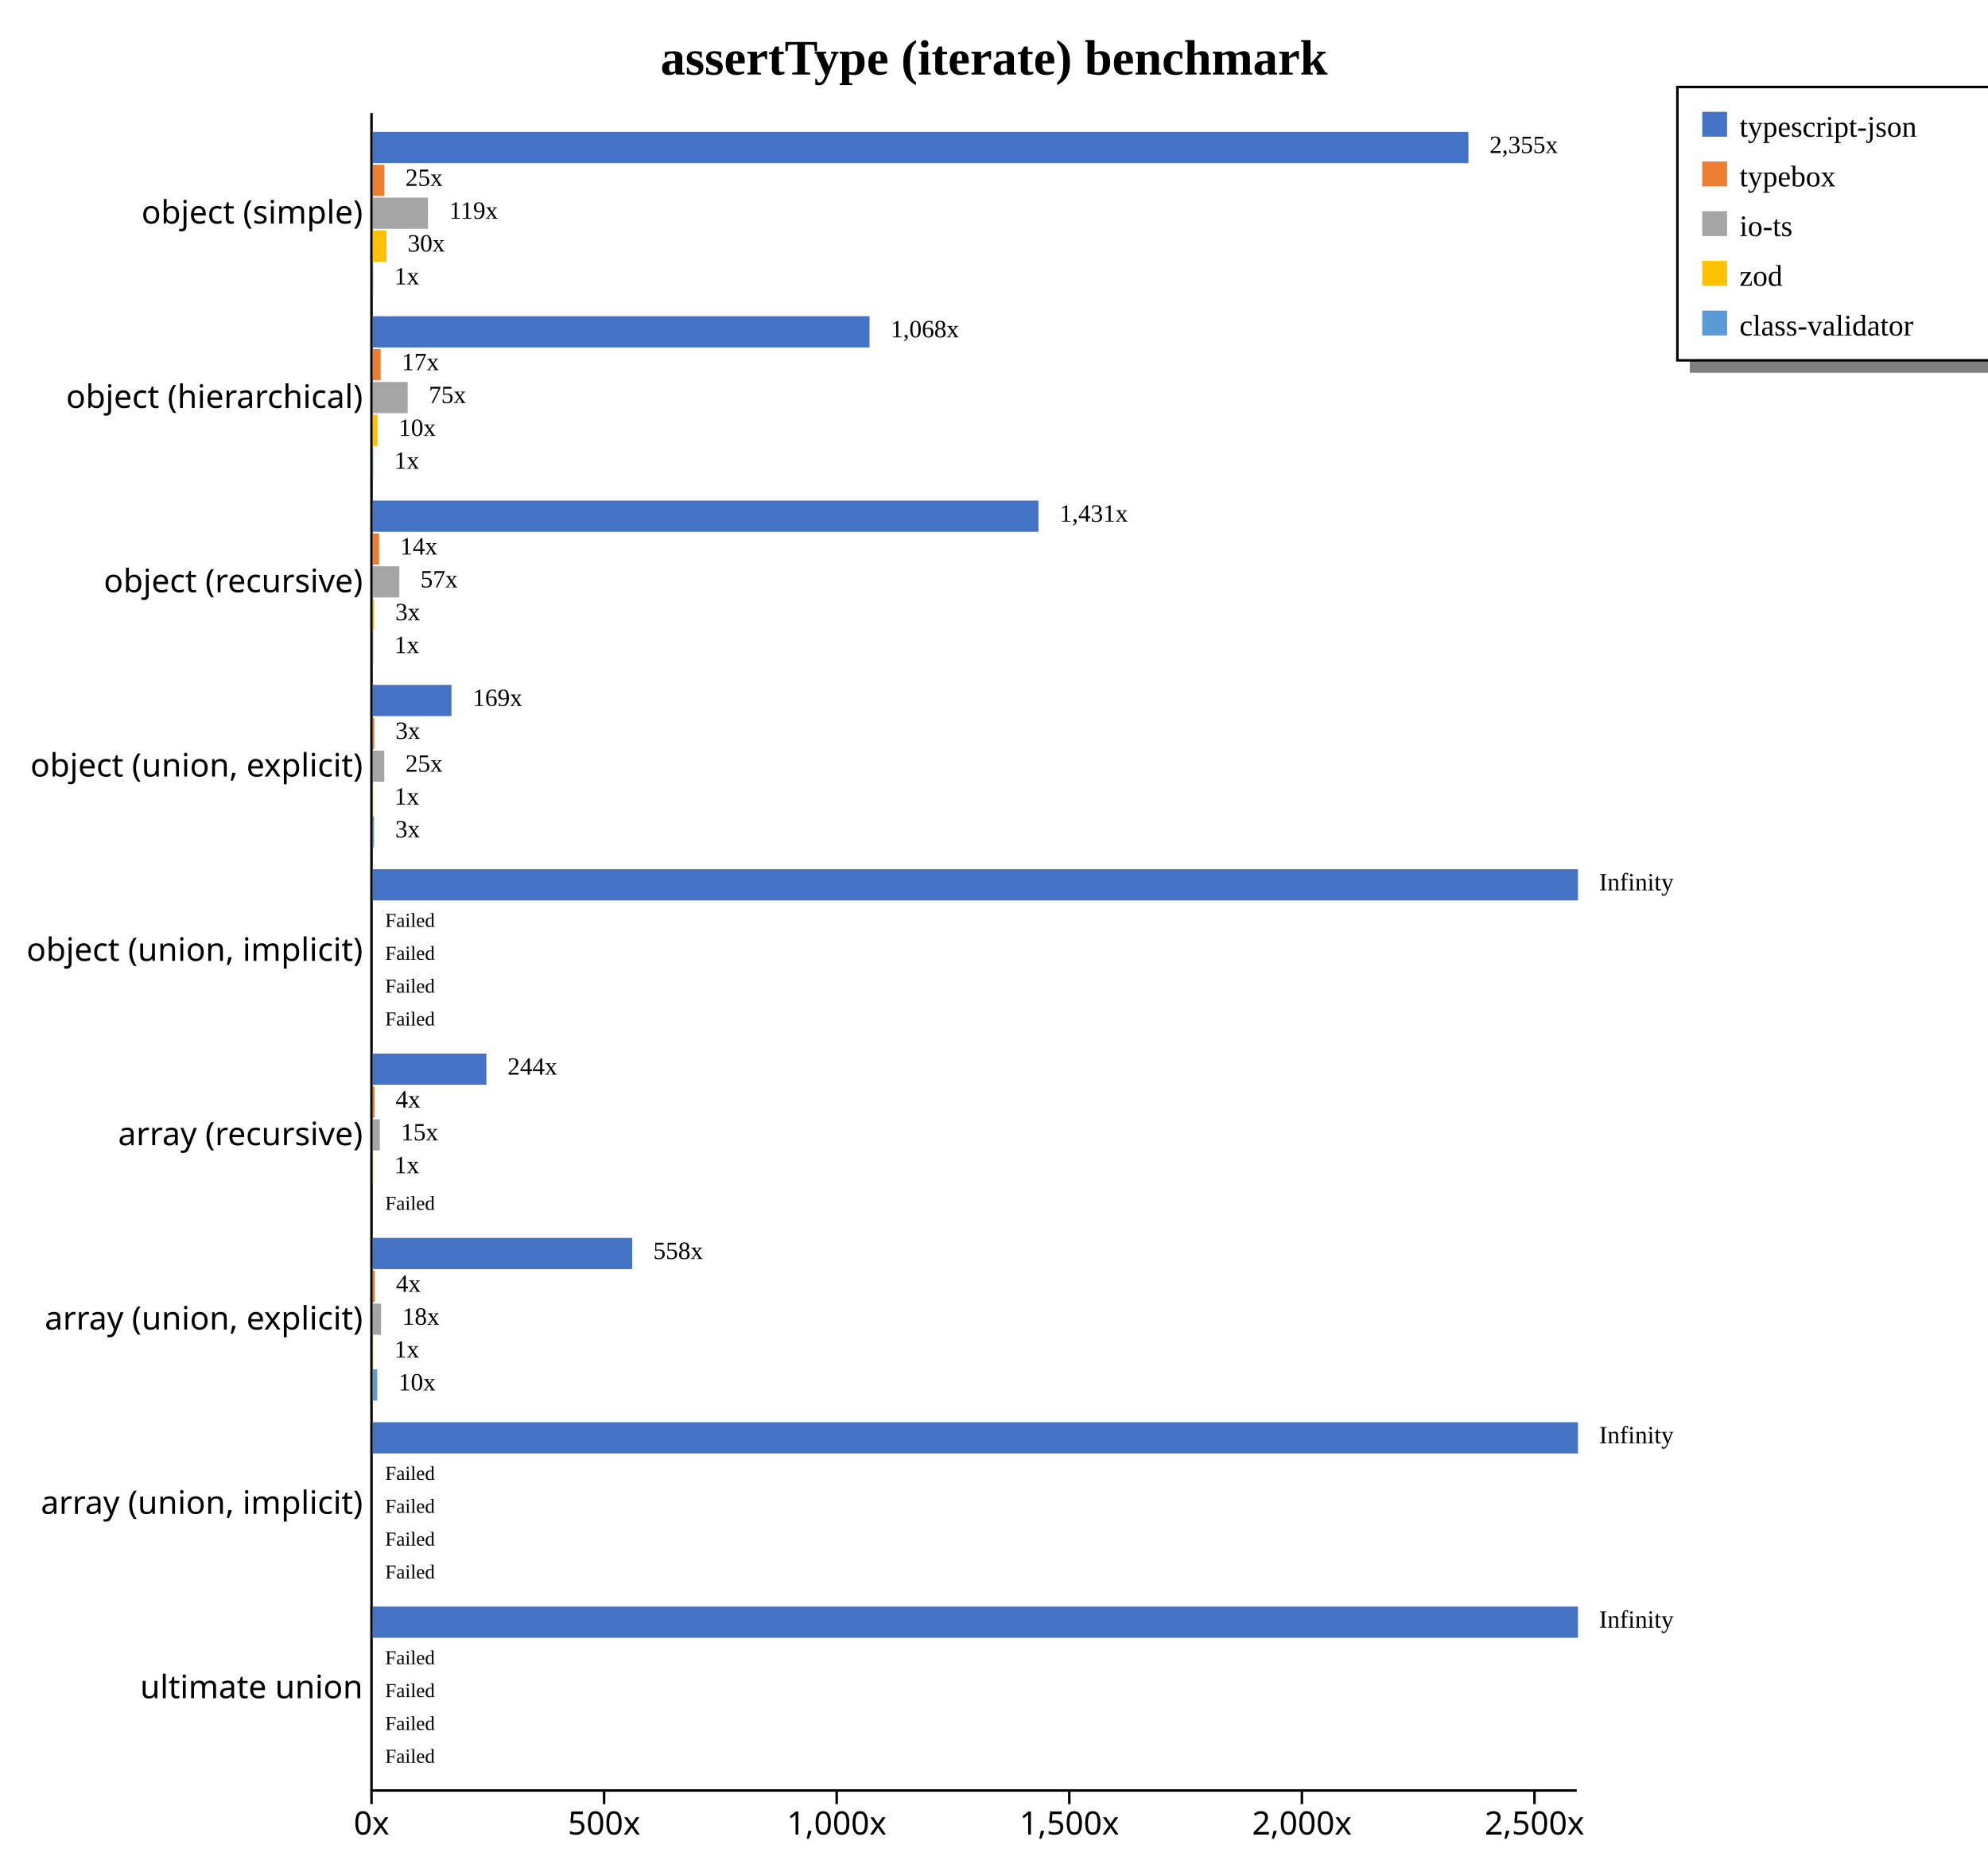
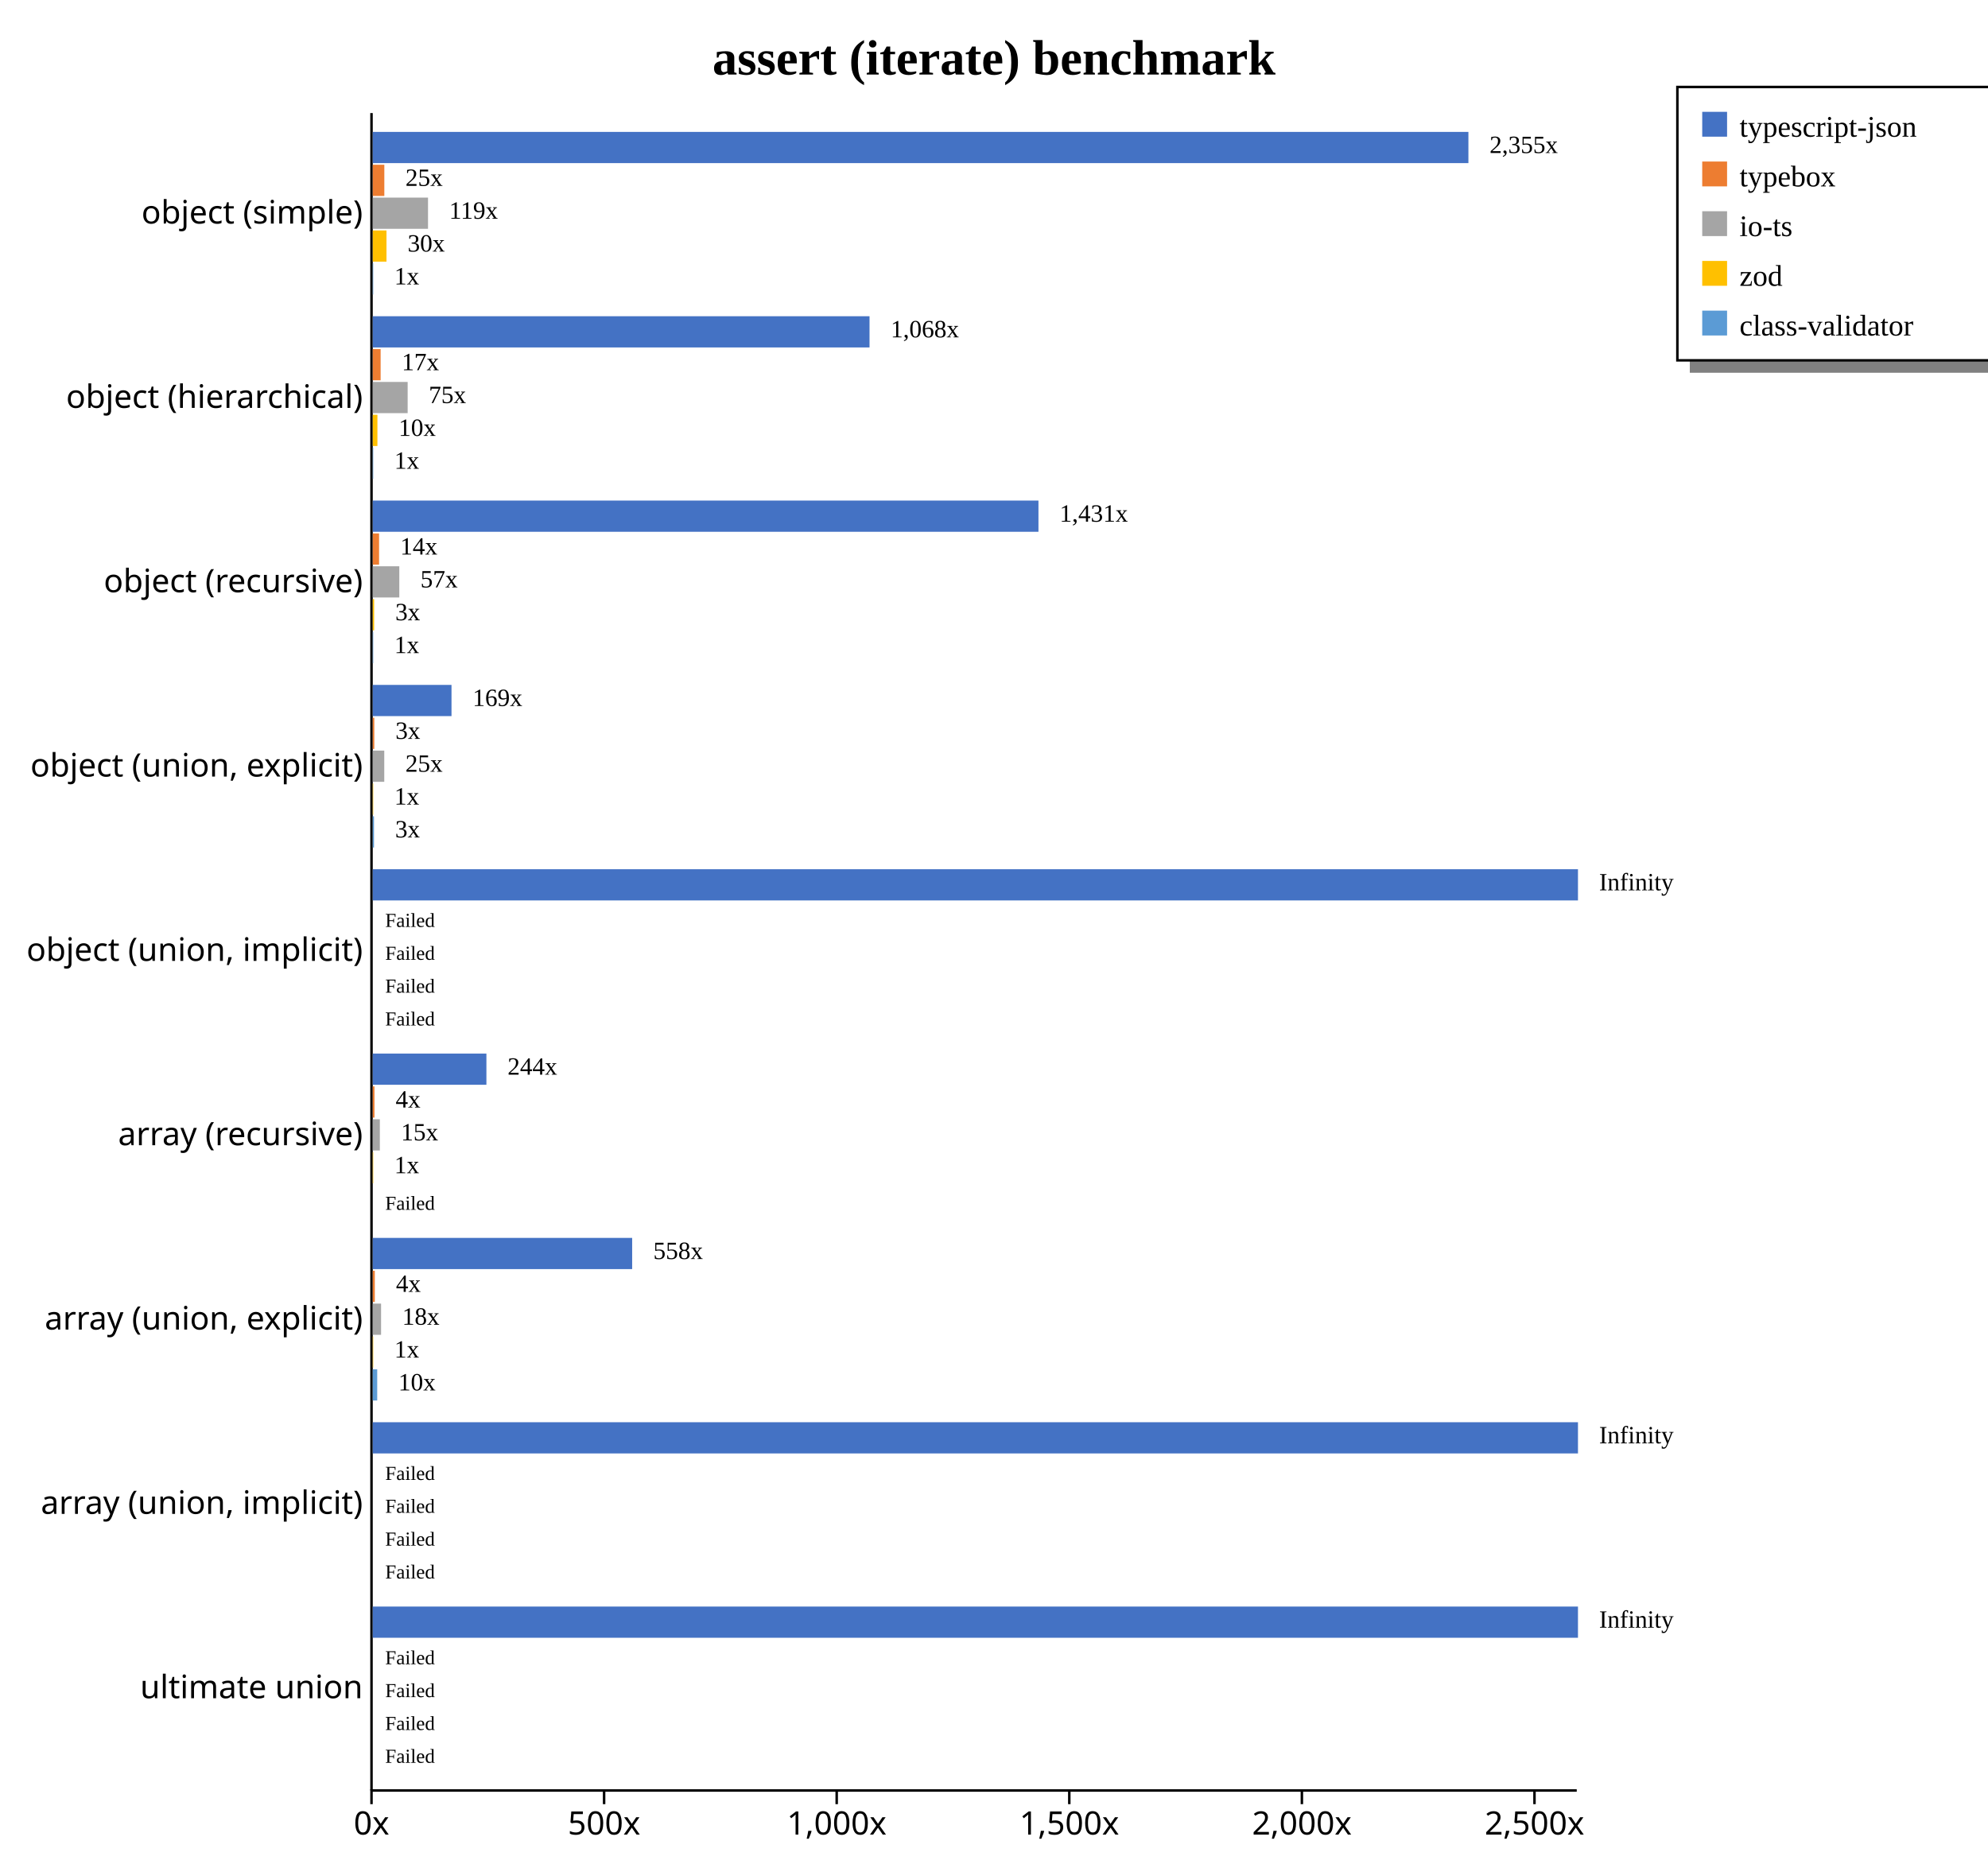
<svg xmlns="http://www.w3.org/2000/svg" width="800" height="750" style="background-color: white;">
  <g class="y axis" transform="translate(149,45)" fill="none" font-size="10" font-family="sans-serif" text-anchor="end" style="font-size: 13px;">
    <path class="domain" stroke="currentColor" d="M0.5,0.5V675.5" />
    <g class="tick" opacity="1" transform="translate(0,40.7967)" style="font-size: 13px;">
      <line stroke="currentColor" x2="0" />
      <text fill="currentColor" x="-3" dy="0.32em">object (simple)    </text>
    </g>
    <g class="tick" opacity="1" transform="translate(0,114.9725)" style="font-size: 13px;">
      <line stroke="currentColor" x2="0" />
      <text fill="currentColor" x="-3" dy="0.32em">object (hierarchical)    </text>
    </g>
    <g class="tick" opacity="1" transform="translate(0,189.1484)" style="font-size: 13px;">
      <line stroke="currentColor" x2="0" />
      <text fill="currentColor" x="-3" dy="0.32em">object (recursive)    </text>
    </g>
    <g class="tick" opacity="1" transform="translate(0,263.3242)" style="font-size: 13px;">
      <line stroke="currentColor" x2="0" />
      <text fill="currentColor" x="-3" dy="0.32em">object (union, explicit)    </text>
    </g>
    <g class="tick" opacity="1" transform="translate(0,337.5)" style="font-size: 13px;">
      <line stroke="currentColor" x2="0" />
      <text fill="currentColor" x="-3" dy="0.32em">object (union, implicit)    </text>
    </g>
    <g class="tick" opacity="1" transform="translate(0,411.6758)" style="font-size: 13px;">
      <line stroke="currentColor" x2="0" />
      <text fill="currentColor" x="-3" dy="0.32em">array (recursive)    </text>
    </g>
    <g class="tick" opacity="1" transform="translate(0,485.8516)" style="font-size: 13px;">
      <line stroke="currentColor" x2="0" />
      <text fill="currentColor" x="-3" dy="0.32em">array (union, explicit)    </text>
    </g>
    <g class="tick" opacity="1" transform="translate(0,560.0275)" style="font-size: 13px;">
      <line stroke="currentColor" x2="0" />
      <text fill="currentColor" x="-3" dy="0.32em">array (union, implicit)    </text>
    </g>
    <g class="tick" opacity="1" transform="translate(0,634.2033)" style="font-size: 13px;">
      <line stroke="currentColor" x2="0" />
      <text fill="currentColor" x="-3" dy="0.32em">ultimate union    </text>
    </g>
  </g>
  <g class="x axis" transform="translate(149,720)" fill="none" font-size="10" font-family="sans-serif" text-anchor="middle" style="font-size: 13px;">
    <path class="domain" stroke="currentColor" d="M0.5,0.5H485.5" />
    <g class="tick" opacity="1" transform="translate(0.5,0)" style="font-size: 13px;">
      <line stroke="currentColor" y2="6" />
      <text fill="currentColor" y="9" dy="0.71em">0x</text>
    </g>
    <g class="tick" opacity="1" transform="translate(94.09951,0)" style="font-size: 13px;">
      <line stroke="currentColor" y2="6" />
      <text fill="currentColor" y="9" dy="0.71em">500x</text>
    </g>
    <g class="tick" opacity="1" transform="translate(187.699,0)" style="font-size: 13px;">
      <line stroke="currentColor" y2="6" />
      <text fill="currentColor" y="9" dy="0.71em">1,000x</text>
    </g>
    <g class="tick" opacity="1" transform="translate(281.2985,0)" style="font-size: 13px;">
      <line stroke="currentColor" y2="6" />
      <text fill="currentColor" y="9" dy="0.71em">1,500x</text>
    </g>
    <g class="tick" opacity="1" transform="translate(374.898,0)" style="font-size: 13px;">
      <line stroke="currentColor" y2="6" />
      <text fill="currentColor" y="9" dy="0.71em">2,000x</text>
    </g>
    <g class="tick" opacity="1" transform="translate(468.4976,0)" style="font-size: 13px;">
      <line stroke="currentColor" y2="6" />
      <text fill="currentColor" y="9" dy="0.71em">2,500x</text>
    </g>
  </g>
-   <text transform="translate(400, 30)" style="text-anchor: middle; font-size: 20px; font-weight: bold;">assertType (iterate) benchmark</text>
+   <text transform="translate(400, 30)" style="text-anchor: middle; font-size: 20px; font-weight: bold;">assert (iterate) benchmark</text>
  <rect x="680" y="145" width="200" height="5" fill="gray" />
  <rect x="675" y="35" width="200" height="110" fill="none" stroke="black" />
  <rect x="685" y="45" width="10" height="10" style="fill: #4472c4;" />
  <text x="700" y="55" style="font-size: 12px;">typescript-json</text>
  <rect x="685" y="65" width="10" height="10" style="fill: #ed7d31;" />
  <text x="700" y="75" style="font-size: 12px;">typebox</text>
  <rect x="685" y="85" width="10" height="10" style="fill: #a5a5a5;" />
  <text x="700" y="95" style="font-size: 12px;">io-ts</text>
  <rect x="685" y="105" width="10" height="10" style="fill: #ffc000;" />
  <text x="700" y="115" style="font-size: 12px;">zod</text>
  <rect x="685" y="125" width="10" height="10" style="fill: #5b9bd5;" />
  <text x="700" y="135" style="font-size: 12px;">class-validator</text>
  <g style="font-size: 13px;">
    <g style="font-size: 13px;">
      <rect x="150" y="53.079" width="440.909" height="12.558" fill="#4472c4" />
      <rect x="150" y="66.298" width="4.661" height="12.558" fill="#ed7d31" />
      <rect x="150" y="79.517" width="22.237" height="12.558" fill="#a5a5a5" />
      <rect x="150" y="92.737" width="5.528" height="12.558" fill="#ffc000" />
      <rect x="150" y="105.956" width="0.187" height="12.558" fill="#5b9bd5" />
      <text class="label" x="599.409" y="61.579" font-size="10px">2,355x</text>
      <text class="label" x="163.161" y="74.798" font-size="10px">25x</text>
      <text class="label" x="180.737" y="88.017" font-size="10px">119x</text>
      <text class="label" x="164.028" y="101.237" font-size="10px">30x</text>
      <text class="label" x="158.687" y="114.456" font-size="10px">1x</text>
      <text class="label" x="595.909" y="63.079" font-size="8px" />
      <text class="label" x="159.661" y="76.298" font-size="8px" />
      <text class="label" x="177.237" y="89.517" font-size="8px" />
      <text class="label" x="160.528" y="102.737" font-size="8px" />
      <text class="label" x="155.187" y="115.956" font-size="8px" />
    </g>
    <g style="font-size: 13px;">
      <rect x="150" y="127.254" width="199.911" height="12.558" fill="#4472c4" />
      <rect x="150" y="140.474" width="3.173" height="12.558" fill="#ed7d31" />
      <rect x="150" y="153.693" width="14.045" height="12.558" fill="#a5a5a5" />
      <rect x="150" y="166.913" width="1.881" height="12.558" fill="#ffc000" />
      <rect x="150" y="180.132" width="0.187" height="12.558" fill="#5b9bd5" />
      <text class="label" x="358.411" y="135.754" font-size="10px">1,068x</text>
      <text class="label" x="161.673" y="148.974" font-size="10px">17x</text>
      <text class="label" x="172.545" y="162.193" font-size="10px">75x</text>
      <text class="label" x="160.381" y="175.413" font-size="10px">10x</text>
      <text class="label" x="158.687" y="188.632" font-size="10px">1x</text>
      <text class="label" x="354.911" y="137.254" font-size="8px" />
      <text class="label" x="158.173" y="150.474" font-size="8px" />
      <text class="label" x="169.045" y="163.693" font-size="8px" />
      <text class="label" x="156.881" y="176.913" font-size="8px" />
      <text class="label" x="155.187" y="190.132" font-size="8px" />
    </g>
    <g style="font-size: 13px;">
      <rect x="150" y="201.43" width="267.889" height="12.558" fill="#4472c4" />
      <rect x="150" y="214.65" width="2.544" height="12.558" fill="#ed7d31" />
      <rect x="150" y="227.869" width="10.686" height="12.558" fill="#a5a5a5" />
      <rect x="150" y="241.089" width="0.561" height="12.558" fill="#ffc000" />
      <rect x="150" y="254.308" width="0.187" height="12.558" fill="#5b9bd5" />
      <text class="label" x="426.389" y="209.93" font-size="10px">1,431x</text>
      <text class="label" x="161.044" y="223.15" font-size="10px">14x</text>
      <text class="label" x="169.186" y="236.369" font-size="10px">57x</text>
      <text class="label" x="159.061" y="249.589" font-size="10px">3x</text>
      <text class="label" x="158.687" y="262.808" font-size="10px">1x</text>
      <text class="label" x="422.889" y="211.43" font-size="8px" />
      <text class="label" x="157.544" y="224.65" font-size="8px" />
      <text class="label" x="165.686" y="237.869" font-size="8px" />
      <text class="label" x="155.561" y="251.089" font-size="8px" />
      <text class="label" x="155.187" y="264.308" font-size="8px" />
    </g>
    <g style="font-size: 13px;">
      <rect x="150" y="275.606" width="31.691" height="12.558" fill="#4472c4" />
      <rect x="150" y="288.825" width="0.623" height="12.558" fill="#ed7d31" />
      <rect x="150" y="302.045" width="4.634" height="12.558" fill="#a5a5a5" />
      <rect x="150" y="315.264" width="0.187" height="12.558" fill="#ffc000" />
      <rect x="150" y="328.484" width="0.505" height="12.558" fill="#5b9bd5" />
      <text class="label" x="190.191" y="284.106" font-size="10px">169x</text>
      <text class="label" x="159.123" y="297.325" font-size="10px">3x</text>
      <text class="label" x="163.134" y="310.545" font-size="10px">25x</text>
      <text class="label" x="158.687" y="323.764" font-size="10px">1x</text>
      <text class="label" x="159.005" y="336.984" font-size="10px">3x</text>
      <text class="label" x="186.691" y="285.606" font-size="8px" />
      <text class="label" x="155.623" y="298.825" font-size="8px" />
      <text class="label" x="159.634" y="312.045" font-size="8px" />
      <text class="label" x="155.187" y="325.264" font-size="8px" />
      <text class="label" x="155.505" y="338.484" font-size="8px" />
    </g>
    <g style="font-size: 13px;">
      <rect x="150" y="349.782" width="485" height="12.558" fill="#4472c4" />
      <rect x="150" y="363.001" width="0" height="12.558" fill="#ed7d31" />
      <rect x="150" y="376.221" width="0" height="12.558" fill="#a5a5a5" />
      <rect x="150" y="389.44" width="0" height="12.558" fill="#ffc000" />
      <rect x="150" y="402.66" width="0" height="12.558" fill="#5b9bd5" />
      <text class="label" x="643.5" y="358.282" font-size="10px">Infinity</text>
      <text class="label" x="158.5" y="371.501" font-size="10px" />
      <text class="label" x="158.5" y="384.721" font-size="10px" />
      <text class="label" x="158.5" y="397.94" font-size="10px" />
      <text class="label" x="158.5" y="411.16" font-size="10px" />
      <text class="label" x="640" y="359.782" font-size="8px" />
      <text class="label" x="155" y="373.001" font-size="8px">Failed</text>
      <text class="label" x="155" y="386.221" font-size="8px">Failed</text>
      <text class="label" x="155" y="399.44" font-size="8px">Failed</text>
      <text class="label" x="155" y="412.66" font-size="8px">Failed</text>
    </g>
    <g style="font-size: 13px;">
      <rect x="150" y="423.958" width="45.738" height="12.558" fill="#4472c4" />
      <rect x="150" y="437.177" width="0.696" height="12.558" fill="#ed7d31" />
      <rect x="150" y="450.397" width="2.851" height="12.558" fill="#a5a5a5" />
      <rect x="150" y="463.616" width="0.187" height="12.558" fill="#ffc000" />
      <rect x="150" y="476.835" width="0" height="12.558" fill="#5b9bd5" />
      <text class="label" x="204.238" y="432.458" font-size="10px">244x</text>
      <text class="label" x="159.196" y="445.677" font-size="10px">4x</text>
      <text class="label" x="161.351" y="458.897" font-size="10px">15x</text>
      <text class="label" x="158.687" y="472.116" font-size="10px">1x</text>
      <text class="label" x="158.5" y="485.335" font-size="10px" />
      <text class="label" x="200.738" y="433.958" font-size="8px" />
      <text class="label" x="155.696" y="447.177" font-size="8px" />
      <text class="label" x="157.851" y="460.397" font-size="8px" />
      <text class="label" x="155.187" y="473.616" font-size="8px" />
      <text class="label" x="155" y="486.835" font-size="8px">Failed</text>
    </g>
    <g style="font-size: 13px;">
      <rect x="150" y="498.134" width="104.389" height="12.558" fill="#4472c4" />
      <rect x="150" y="511.353" width="0.832" height="12.558" fill="#ed7d31" />
      <rect x="150" y="524.572" width="3.348" height="12.558" fill="#a5a5a5" />
      <rect x="150" y="537.792" width="0.187" height="12.558" fill="#ffc000" />
      <rect x="150" y="551.011" width="1.797" height="12.558" fill="#5b9bd5" />
      <text class="label" x="262.889" y="506.634" font-size="10px">558x</text>
      <text class="label" x="159.332" y="519.853" font-size="10px">4x</text>
      <text class="label" x="161.848" y="533.072" font-size="10px">18x</text>
      <text class="label" x="158.687" y="546.292" font-size="10px">1x</text>
      <text class="label" x="160.297" y="559.511" font-size="10px">10x</text>
      <text class="label" x="259.389" y="508.134" font-size="8px" />
      <text class="label" x="155.832" y="521.353" font-size="8px" />
      <text class="label" x="158.348" y="534.572" font-size="8px" />
      <text class="label" x="155.187" y="547.792" font-size="8px" />
      <text class="label" x="156.797" y="561.011" font-size="8px" />
    </g>
    <g style="font-size: 13px;">
      <rect x="150" y="572.309" width="485" height="12.558" fill="#4472c4" />
      <rect x="150" y="585.529" width="0" height="12.558" fill="#ed7d31" />
      <rect x="150" y="598.748" width="0" height="12.558" fill="#a5a5a5" />
      <rect x="150" y="611.968" width="0" height="12.558" fill="#ffc000" />
      <rect x="150" y="625.187" width="0" height="12.558" fill="#5b9bd5" />
      <text class="label" x="643.5" y="580.809" font-size="10px">Infinity</text>
      <text class="label" x="158.5" y="594.029" font-size="10px" />
      <text class="label" x="158.5" y="607.248" font-size="10px" />
      <text class="label" x="158.5" y="620.468" font-size="10px" />
      <text class="label" x="158.5" y="633.687" font-size="10px" />
      <text class="label" x="640" y="582.309" font-size="8px" />
      <text class="label" x="155" y="595.529" font-size="8px">Failed</text>
      <text class="label" x="155" y="608.748" font-size="8px">Failed</text>
      <text class="label" x="155" y="621.968" font-size="8px">Failed</text>
      <text class="label" x="155" y="635.187" font-size="8px">Failed</text>
    </g>
    <g style="font-size: 13px;">
      <rect x="150" y="646.485" width="485" height="12.558" fill="#4472c4" />
      <rect x="150" y="659.705" width="0" height="12.558" fill="#ed7d31" />
      <rect x="150" y="672.924" width="0" height="12.558" fill="#a5a5a5" />
      <rect x="150" y="686.144" width="0" height="12.558" fill="#ffc000" />
      <rect x="150" y="699.363" width="0" height="12.558" fill="#5b9bd5" />
      <text class="label" x="643.5" y="654.985" font-size="10px">Infinity</text>
      <text class="label" x="158.5" y="668.205" font-size="10px" />
      <text class="label" x="158.5" y="681.424" font-size="10px" />
      <text class="label" x="158.5" y="694.644" font-size="10px" />
      <text class="label" x="158.5" y="707.863" font-size="10px" />
      <text class="label" x="640" y="656.485" font-size="8px" />
      <text class="label" x="155" y="669.705" font-size="8px">Failed</text>
      <text class="label" x="155" y="682.924" font-size="8px">Failed</text>
      <text class="label" x="155" y="696.144" font-size="8px">Failed</text>
      <text class="label" x="155" y="709.363" font-size="8px">Failed</text>
    </g>
  </g>
</svg>
